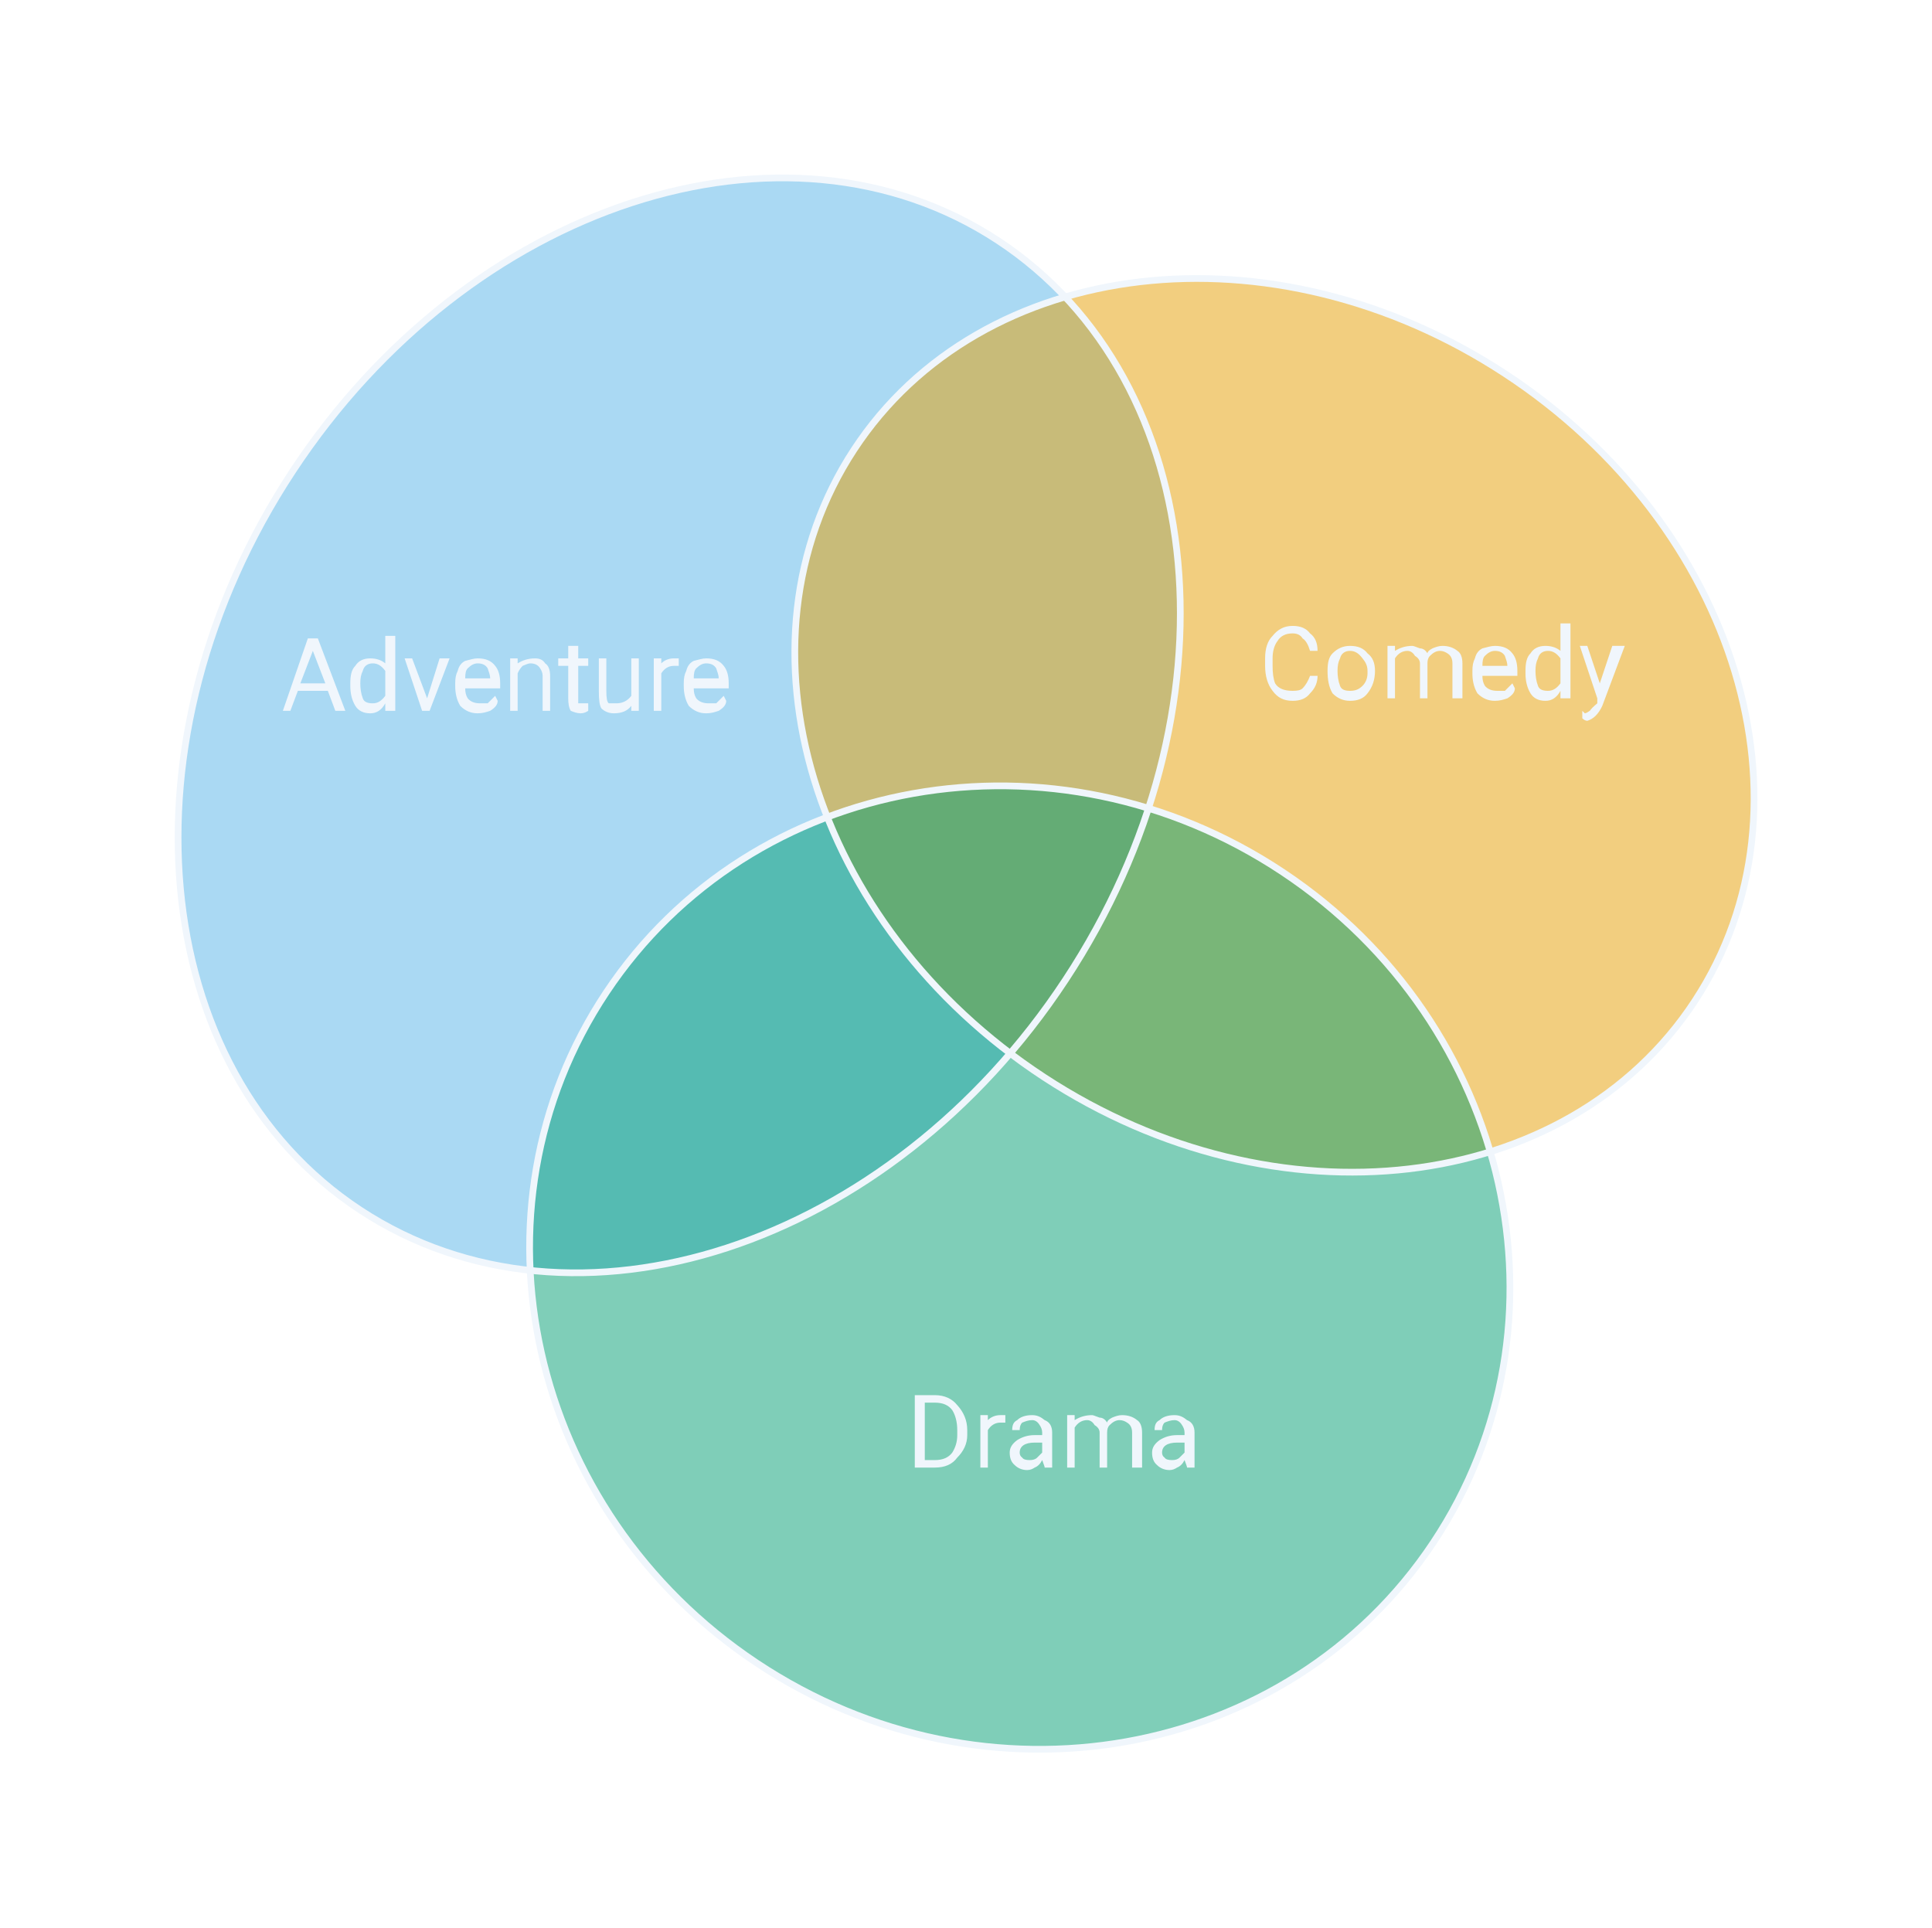
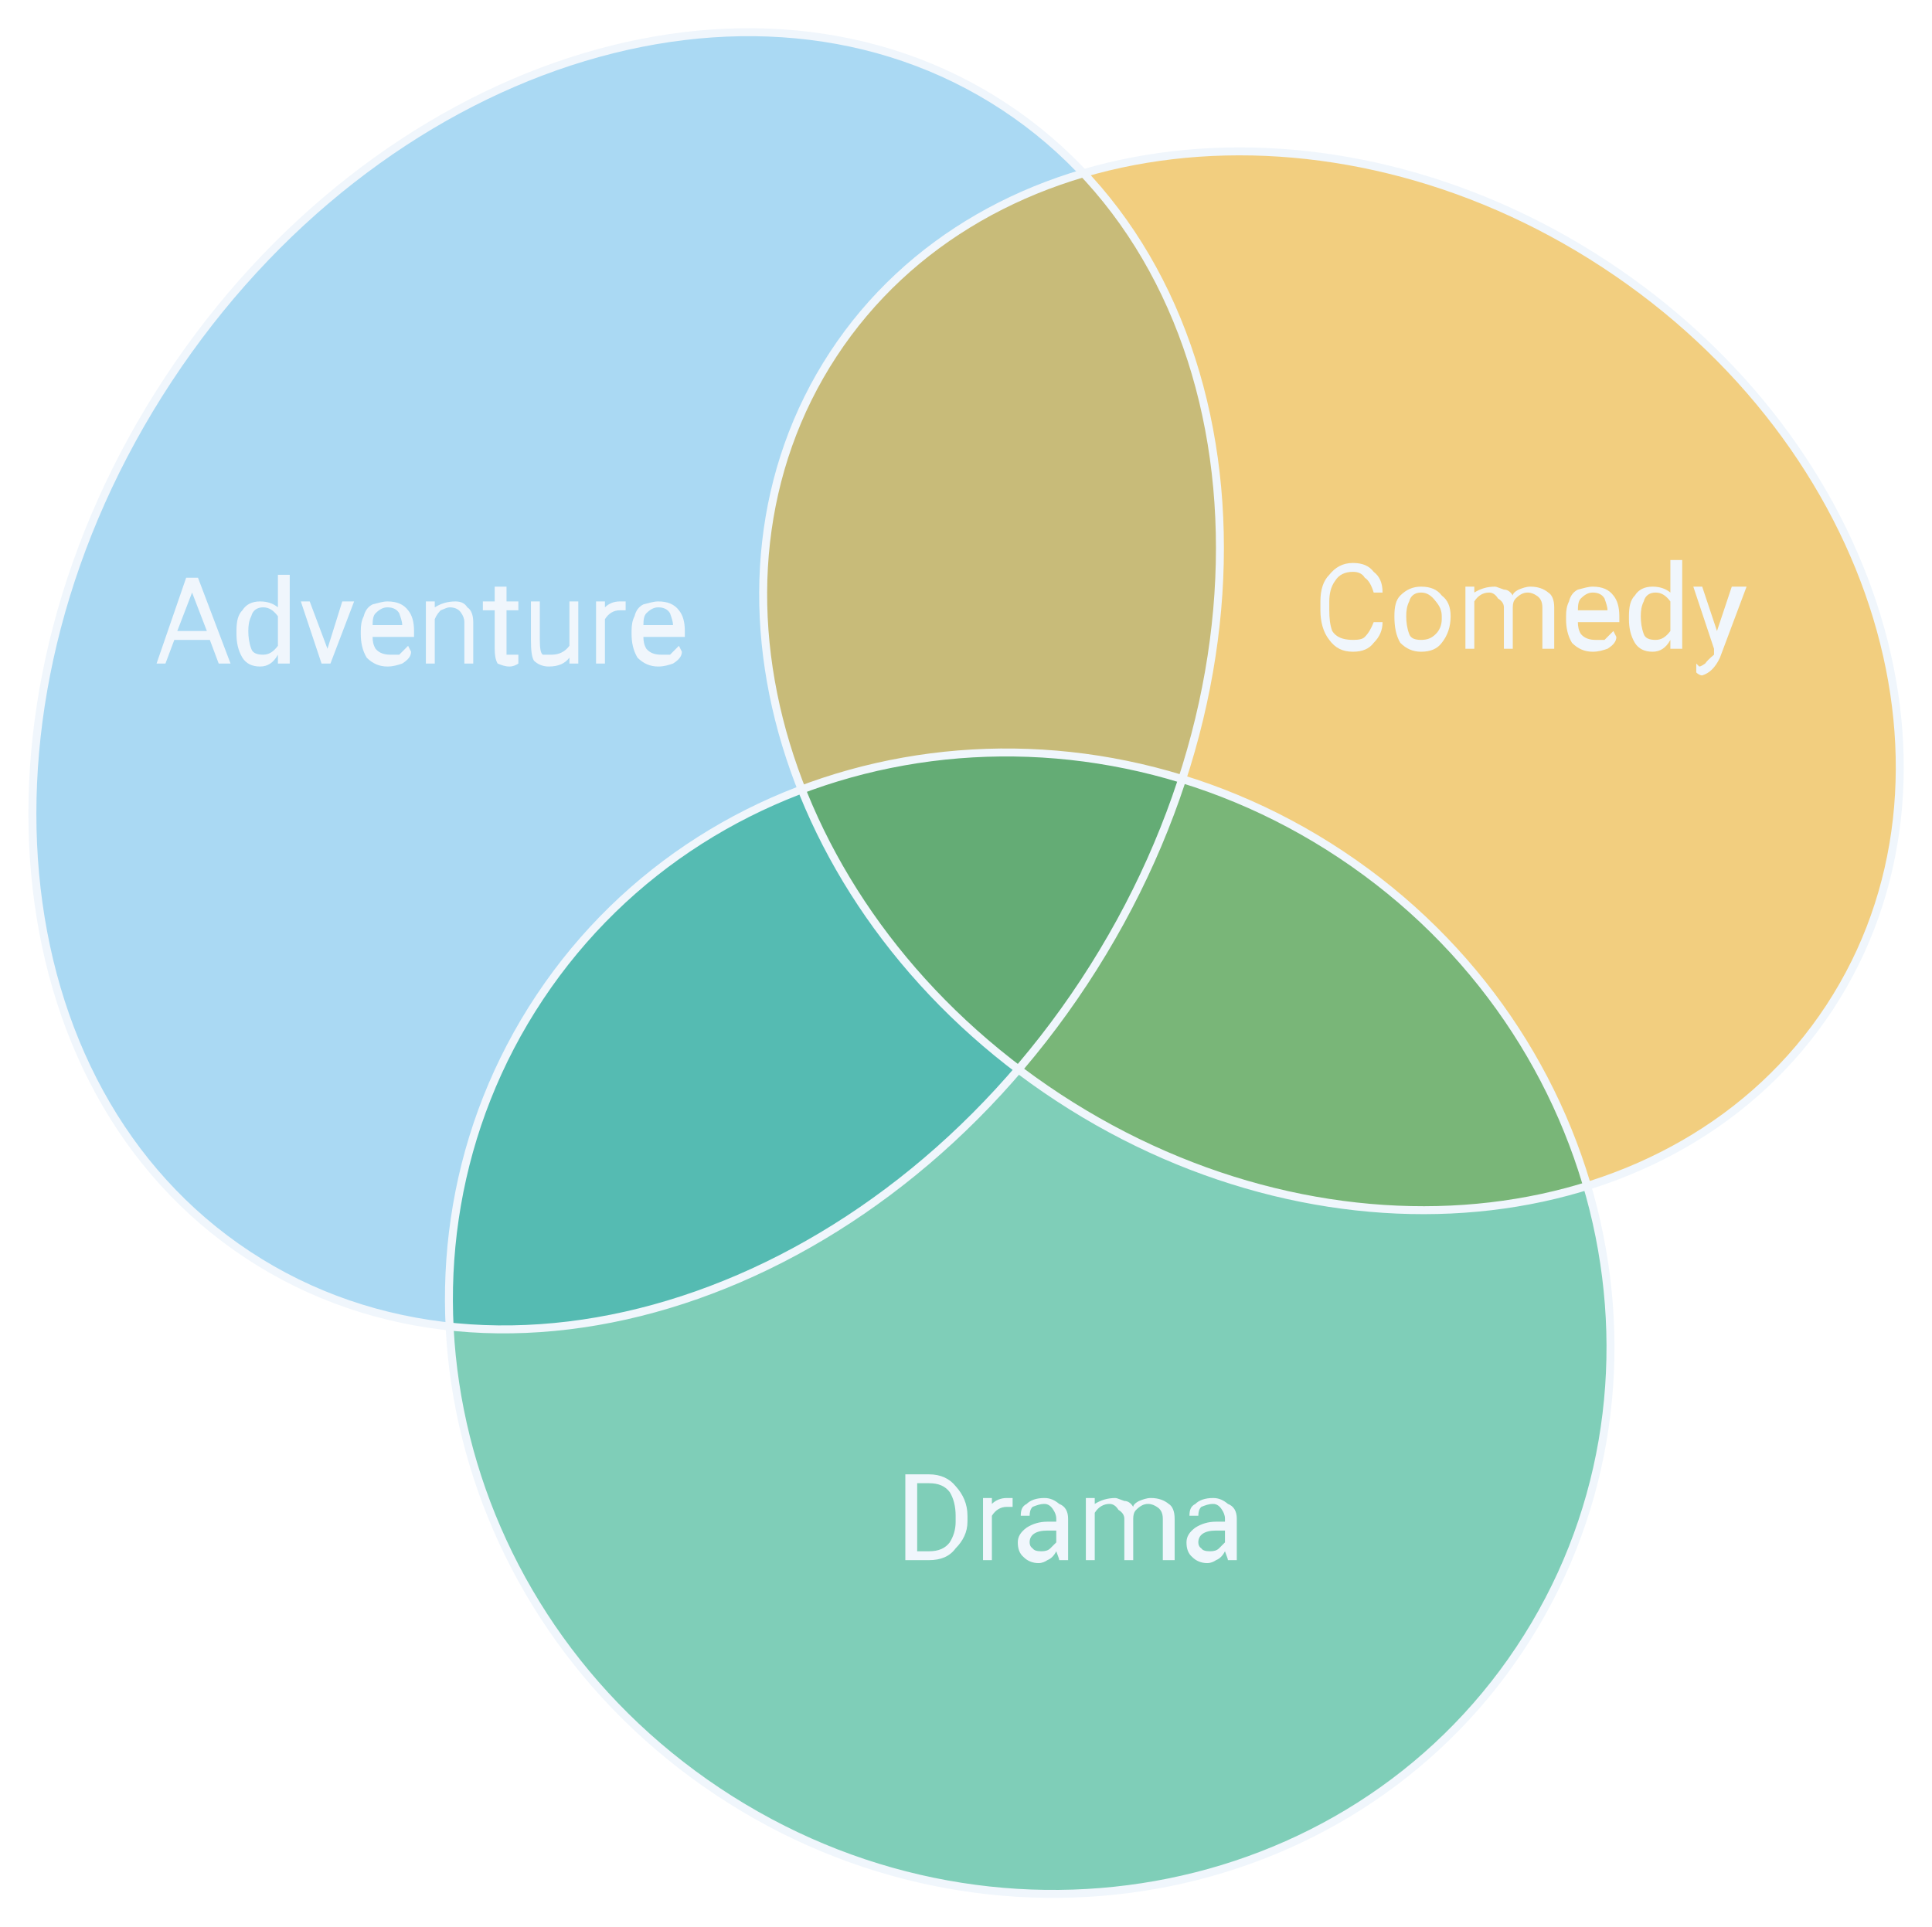
- <svg xmlns="http://www.w3.org/2000/svg" viewBox="-6.043 -6.029 12.086 12.058" preserveAspectRatio="xMidYMid meet" font-family="system-ui, -apple-system, Segoe UI, Roboto, sans-serif">
+ <svg xmlns="http://www.w3.org/2000/svg" viewBox="-5.1 -5.086 10.2 10.172" preserveAspectRatio="xMidYMid meet" font-family="system-ui, -apple-system, Segoe UI, Roboto, sans-serif">
  <ellipse cx="-1.795" cy="-1.491" rx="2.894" ry="3.63" transform="rotate(213.3501 -1.794578 -1.491144)" fill="#56b4e9" fill-opacity="0.5" stroke="none" />
  <ellipse cx="1.929" cy="-1.491" rx="3.145" ry="2.631" transform="rotate(213.2439 1.929209 -1.491144)" fill="#e69f00" fill-opacity="0.5" stroke="none" />
  <ellipse cx="0.337" cy="1.902" rx="3.107" ry="2.971" transform="rotate(213.6484 0.3365486 1.901653)" fill="#009e73" fill-opacity="0.5" stroke="none" />
  <ellipse cx="-1.795" cy="-1.491" rx="2.894" ry="3.63" transform="rotate(213.3501 -1.794578 -1.491144)" fill="none" stroke="#f0f6fc" stroke-width="0.042" />
  <ellipse cx="1.929" cy="-1.491" rx="3.145" ry="2.631" transform="rotate(213.2439 1.929209 -1.491144)" fill="none" stroke="#f0f6fc" stroke-width="0.042" />
  <ellipse cx="0.337" cy="1.902" rx="3.107" ry="2.971" transform="rotate(213.6484 0.3365486 1.901653)" fill="none" stroke="#f0f6fc" stroke-width="0.042" />
  <text x="-2.876" y="-1.799" text-anchor="middle" dominant-baseline="central" font-size="0.626" font-weight="400" font-style="normal" fill="#f0f6fc">Adventure</text>
  <text x="2.972" y="-1.875" text-anchor="middle" dominant-baseline="central" font-size="0.626" font-weight="400" font-style="normal" fill="#f0f6fc">Comedy</text>
  <text x="0.553" y="2.938" text-anchor="middle" dominant-baseline="central" font-size="0.626" font-weight="400" font-style="normal" fill="#f0f6fc">Drama</text>
</svg>
